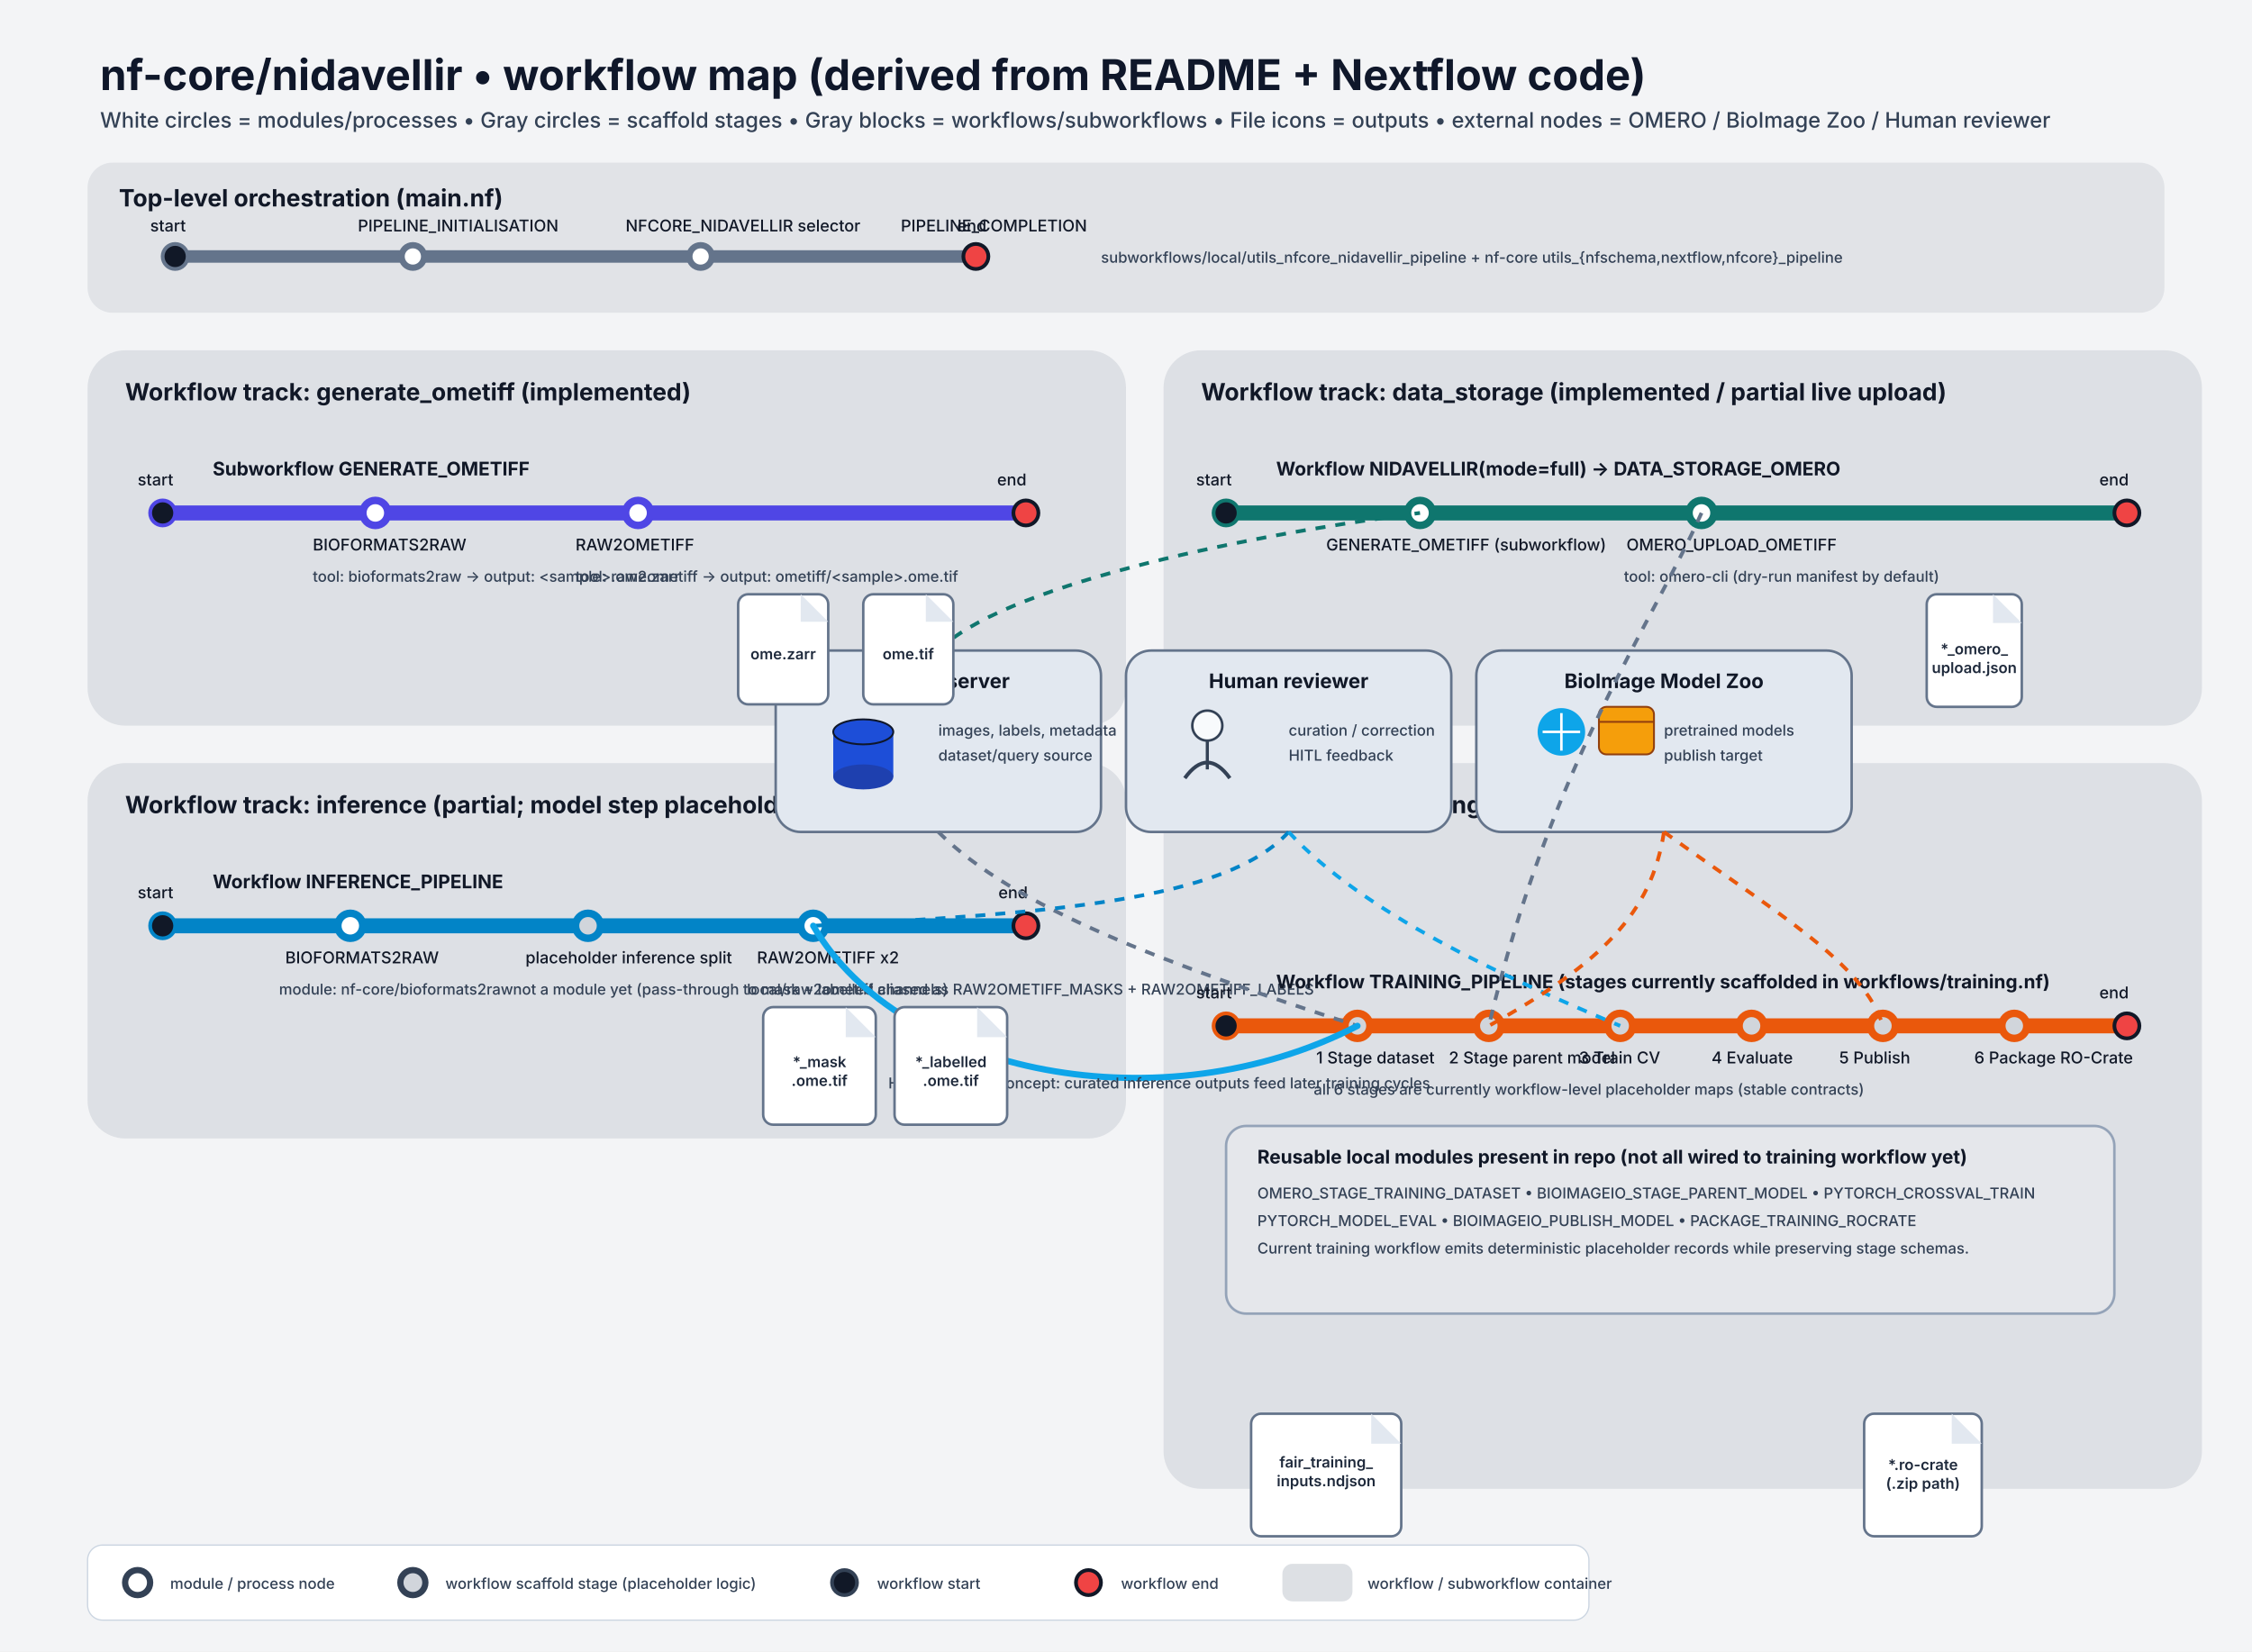
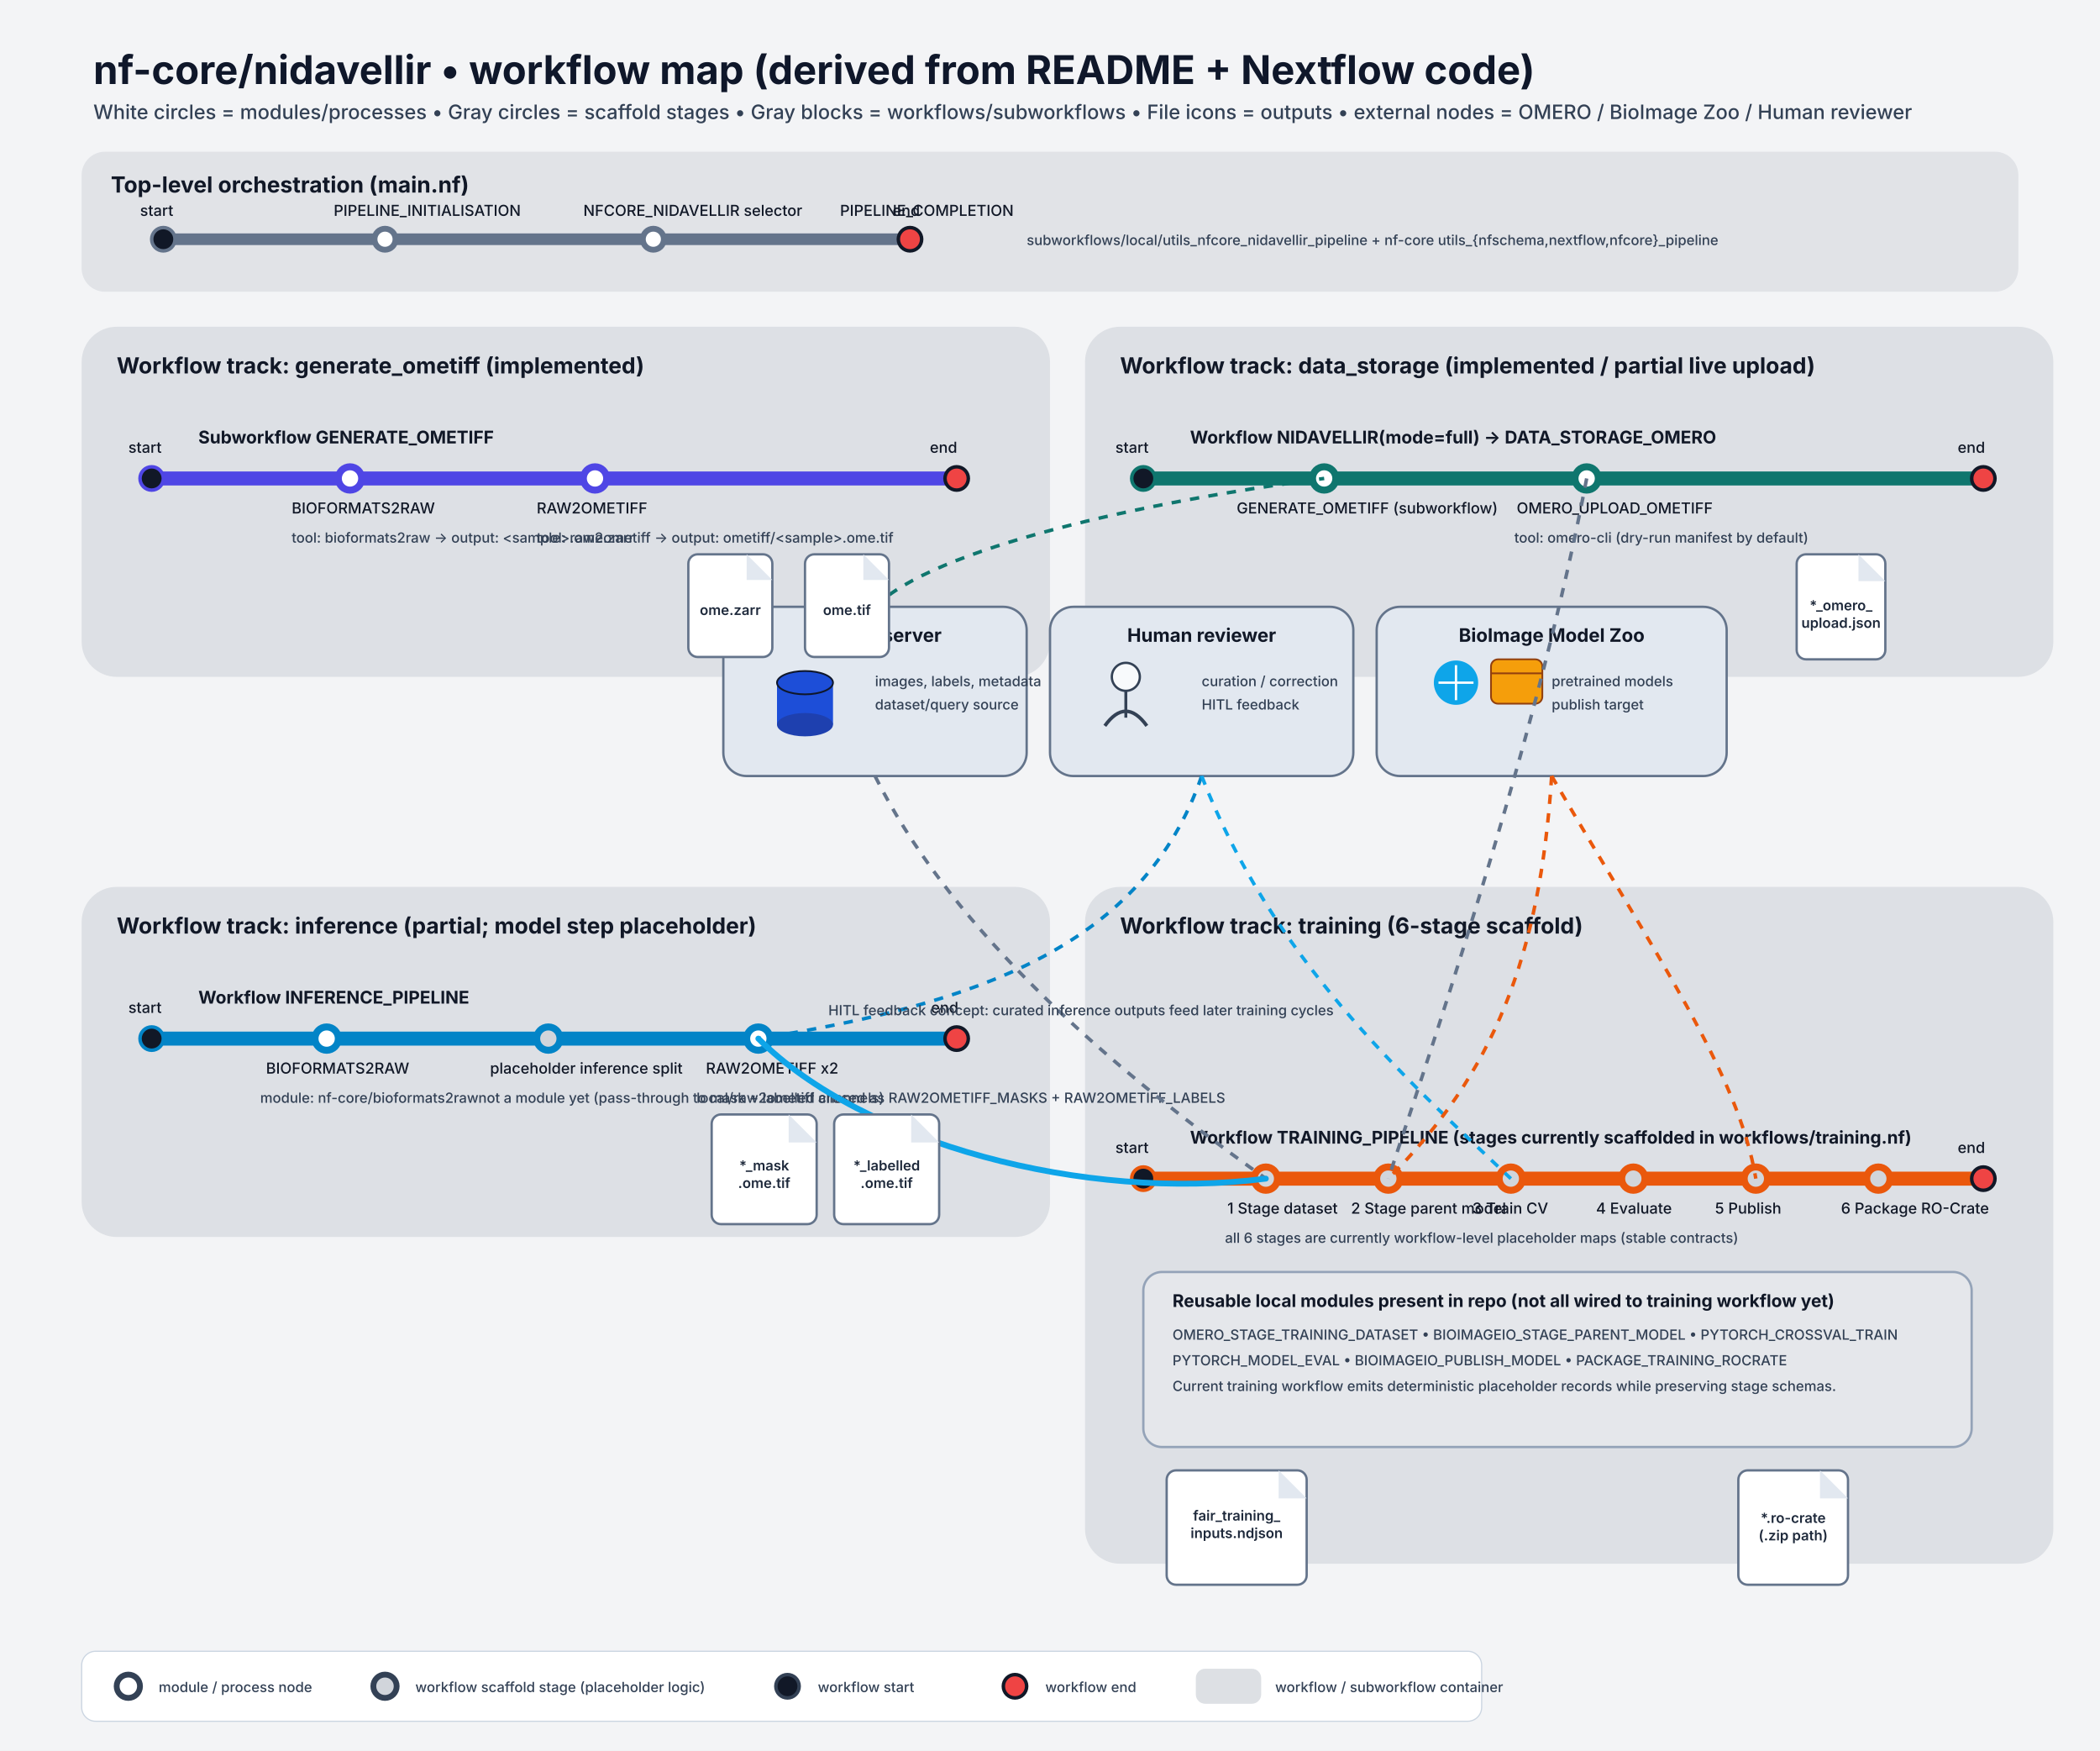
- <svg xmlns="http://www.w3.org/2000/svg" width="1800" height="1320" viewBox="0 0 1800 1320" fill="none" role="img" aria-labelledby="title desc">
+ <svg xmlns="http://www.w3.org/2000/svg" width="1800" height="1500" viewBox="0 0 1800 1500" fill="none" role="img" aria-labelledby="title desc">
  <defs>
    <style>
      .title { font: 700 34px 'Inter', 'Segoe UI', Arial, sans-serif; fill: #0f172a; }
      .subtitle { font: 500 17px 'Inter', 'Segoe UI', Arial, sans-serif; fill: #334155; }
      .workflow { font: 700 19px 'Inter', 'Segoe UI', Arial, sans-serif; fill: #111827; }
      .line-label { font: 700 15px 'Inter', 'Segoe UI', Arial, sans-serif; fill: #111827; }
      .station { font: 500 13px 'Inter', 'Segoe UI', Arial, sans-serif; fill: #111827; }
      .tiny { font: 500 12px 'Inter', 'Segoe UI', Arial, sans-serif; fill: #334155; }
      .file-label { font: 600 12px 'Inter', 'Segoe UI', Arial, sans-serif; fill: #1e293b; }
    </style>
  </defs>
-   <rect x="0" y="0" width="1800" height="1320" fill="#f3f4f6" />
+   <rect x="0" y="0" width="1800" height="1500" fill="#f3f4f6" />
  <text x="80" y="72" class="title">nf-core/nidavellir • workflow map (derived from README + Nextflow code)</text>
  <text x="80" y="102" class="subtitle">White circles = modules/processes • Gray circles = scaffold stages • Gray blocks = workflows/subworkflows • File icons = outputs • external nodes = OMERO / BioImage Zoo / Human reviewer</text>
  <rect x="70" y="130" width="1660" height="120" rx="20" fill="#d1d5db" opacity="0.55" />
  <text x="95" y="165" class="workflow">Top-level orchestration (main.nf)</text>
  <path d="M140 205 H780" stroke="#64748b" stroke-width="10" stroke-linecap="round" />
  <circle cx="140" cy="205" r="10" fill="#111827" stroke="#64748b" stroke-width="3" />
  <circle cx="330" cy="205" r="9" fill="white" stroke="#64748b" stroke-width="5" />
  <circle cx="560" cy="205" r="9" fill="white" stroke="#64748b" stroke-width="5" />
  <circle cx="780" cy="205" r="10" fill="#ef4444" stroke="#111827" stroke-width="3" />
  <text x="120" y="185" class="station">start</text>
  <text x="286" y="185" class="station">PIPELINE_INITIALISATION</text>
  <text x="500" y="185" class="station">NFCORE_NIDAVELLIR selector</text>
  <text x="720" y="185" class="station">PIPELINE_COMPLETION</text>
  <text x="765" y="185" class="station">end</text>
  <text x="880" y="210" class="tiny">subworkflows/local/utils_nfcore_nidavellir_pipeline + nf-core utils_{nfschema,nextflow,nfcore}_pipeline</text>
  <rect x="70" y="280" width="830" height="300" rx="30" fill="#d1d5db" opacity="0.65" />
  <text x="100" y="320" class="workflow">Workflow track: generate_ometiff (implemented)</text>
  <rect x="930" y="280" width="830" height="300" rx="30" fill="#d1d5db" opacity="0.65" />
  <text x="960" y="320" class="workflow">Workflow track: data_storage (implemented / partial live upload)</text>
-   <rect x="70" y="610" width="830" height="300" rx="30" fill="#d1d5db" opacity="0.65" />
-   <text x="100" y="650" class="workflow">Workflow track: inference (partial; model step placeholder)</text>
-   <rect x="930" y="610" width="830" height="580" rx="30" fill="#d1d5db" opacity="0.65" />
-   <text x="960" y="650" class="workflow">Workflow track: training (6-stage scaffold)</text>
+   <rect x="70" y="760" width="830" height="300" rx="30" fill="#d1d5db" opacity="0.65" />
+   <text x="100" y="800" class="workflow">Workflow track: inference (partial; model step placeholder)</text>
+   <rect x="930" y="760" width="830" height="580" rx="30" fill="#d1d5db" opacity="0.65" />
+   <text x="960" y="800" class="workflow">Workflow track: training (6-stage scaffold)</text>
  <path d="M130 410 H820" stroke="#4f46e5" stroke-width="12" stroke-linecap="round" />
  <text x="170" y="380" class="line-label">Subworkflow GENERATE_OMETIFF</text>
  <circle cx="130" cy="410" r="10" fill="#111827" stroke="#4f46e5" stroke-width="3" />
  <circle cx="300" cy="410" r="10" fill="white" stroke="#4f46e5" stroke-width="6" />
  <circle cx="510" cy="410" r="10" fill="white" stroke="#4f46e5" stroke-width="6" />
  <circle cx="820" cy="410" r="10" fill="#ef4444" stroke="#111827" stroke-width="3" />
  <text x="110" y="388" class="station">start</text>
  <text x="250" y="440" class="station">BIOFORMATS2RAW</text>
  <text x="460" y="440" class="station">RAW2OMETIFF</text>
  <text x="797" y="388" class="station">end</text>
  <text x="250" y="465" class="tiny">tool: bioformats2raw → output: &lt;sample&gt;.ome.zarr</text>
  <text x="460" y="465" class="tiny">tool: raw2ometiff → output: ometiff/&lt;sample&gt;.ome.tif</text>
  <path d="M980 410 H1700" stroke="#0f766e" stroke-width="12" stroke-linecap="round" />
  <text x="1020" y="380" class="line-label">Workflow NIDAVELLIR(mode=full) → DATA_STORAGE_OMERO</text>
  <circle cx="980" cy="410" r="10" fill="#111827" stroke="#0f766e" stroke-width="3" />
  <circle cx="1135" cy="410" r="10" fill="white" stroke="#0f766e" stroke-width="6" />
  <circle cx="1360" cy="410" r="10" fill="white" stroke="#0f766e" stroke-width="6" />
  <circle cx="1700" cy="410" r="10" fill="#ef4444" stroke="#111827" stroke-width="3" />
  <text x="956" y="388" class="station">start</text>
  <text x="1060" y="440" class="station">GENERATE_OMETIFF (subworkflow)</text>
  <text x="1300" y="440" class="station">OMERO_UPLOAD_OMETIFF</text>
  <text x="1678" y="388" class="station">end</text>
  <text x="1298" y="465" class="tiny">tool: omero-cli (dry-run manifest by default)</text>
-   <path d="M130 740 H820" stroke="#0284c7" stroke-width="12" stroke-linecap="round" />
-   <text x="170" y="710" class="line-label">Workflow INFERENCE_PIPELINE</text>
-   <circle cx="130" cy="740" r="10" fill="#111827" stroke="#0284c7" stroke-width="3" />
-   <circle cx="280" cy="740" r="10" fill="white" stroke="#0284c7" stroke-width="6" />
-   <circle cx="470" cy="740" r="10" fill="#d1d5db" stroke="#0284c7" stroke-width="6" />
-   <circle cx="650" cy="740" r="10" fill="white" stroke="#0284c7" stroke-width="6" />
-   <circle cx="820" cy="740" r="10" fill="#ef4444" stroke="#111827" stroke-width="3" />
-   <text x="110" y="718" class="station">start</text>
-   <text x="228" y="770" class="station">BIOFORMATS2RAW</text>
-   <text x="420" y="770" class="station">placeholder inference split</text>
-   <text x="605" y="770" class="station">RAW2OMETIFF x2</text>
-   <text x="798" y="718" class="station">end</text>
-   <text x="223" y="795" class="tiny">module: nf-core/bioformats2raw</text>
-   <text x="410" y="795" class="tiny">not a module yet (pass-through to mask + labelled channels)</text>
-   <text x="597" y="795" class="tiny">local/raw2ometiff aliased as RAW2OMETIFF_MASKS + RAW2OMETIFF_LABELS</text>
-   <path d="M980 820 H1700" stroke="#ea580c" stroke-width="12" stroke-linecap="round" />
-   <text x="1020" y="790" class="line-label">Workflow TRAINING_PIPELINE (stages currently scaffolded in workflows/training.nf)</text>
-   <circle cx="980" cy="820" r="10" fill="#111827" stroke="#ea580c" stroke-width="3" />
-   <circle cx="1085" cy="820" r="10" fill="#d1d5db" stroke="#ea580c" stroke-width="6" />
-   <circle cx="1190" cy="820" r="10" fill="#d1d5db" stroke="#ea580c" stroke-width="6" />
-   <circle cx="1295" cy="820" r="10" fill="#d1d5db" stroke="#ea580c" stroke-width="6" />
-   <circle cx="1400" cy="820" r="10" fill="#d1d5db" stroke="#ea580c" stroke-width="6" />
-   <circle cx="1505" cy="820" r="10" fill="#d1d5db" stroke="#ea580c" stroke-width="6" />
-   <circle cx="1610" cy="820" r="10" fill="#d1d5db" stroke="#ea580c" stroke-width="6" />
-   <circle cx="1700" cy="820" r="10" fill="#ef4444" stroke="#111827" stroke-width="3" />
-   <text x="956" y="798" class="station">start</text>
-   <text x="1052" y="850" class="station">1 Stage dataset</text>
-   <text x="1158" y="850" class="station">2 Stage parent model</text>
-   <text x="1262" y="850" class="station">3 Train CV</text>
-   <text x="1368" y="850" class="station">4 Evaluate</text>
-   <text x="1470" y="850" class="station">5 Publish</text>
-   <text x="1578" y="850" class="station">6 Package RO-Crate</text>
-   <text x="1678" y="798" class="station">end</text>
-   <text x="1050" y="875" class="tiny">all 6 stages are currently workflow-level placeholder maps (stable contracts)</text>
-   <rect x="980" y="900" width="710" height="150" rx="16" fill="#e5e7eb" stroke="#94a3b8" stroke-width="2" />
-   <text x="1005" y="930" class="line-label">Reusable local modules present in repo (not all wired to training workflow yet)</text>
-   <text x="1005" y="958" class="tiny">OMERO_STAGE_TRAINING_DATASET • BIOIMAGEIO_STAGE_PARENT_MODEL • PYTORCH_CROSSVAL_TRAIN</text>
-   <text x="1005" y="980" class="tiny">PYTORCH_MODEL_EVAL • BIOIMAGEIO_PUBLISH_MODEL • PACKAGE_TRAINING_ROCRATE</text>
-   <text x="1005" y="1002" class="tiny">Current training workflow emits deterministic placeholder records while preserving stage schemas.</text>
+   <path d="M130 890 H820" stroke="#0284c7" stroke-width="12" stroke-linecap="round" />
+   <text x="170" y="860" class="line-label">Workflow INFERENCE_PIPELINE</text>
+   <circle cx="130" cy="890" r="10" fill="#111827" stroke="#0284c7" stroke-width="3" />
+   <circle cx="280" cy="890" r="10" fill="white" stroke="#0284c7" stroke-width="6" />
+   <circle cx="470" cy="890" r="10" fill="#d1d5db" stroke="#0284c7" stroke-width="6" />
+   <circle cx="650" cy="890" r="10" fill="white" stroke="#0284c7" stroke-width="6" />
+   <circle cx="820" cy="890" r="10" fill="#ef4444" stroke="#111827" stroke-width="3" />
+   <text x="110" y="868" class="station">start</text>
+   <text x="228" y="920" class="station">BIOFORMATS2RAW</text>
+   <text x="420" y="920" class="station">placeholder inference split</text>
+   <text x="605" y="920" class="station">RAW2OMETIFF x2</text>
+   <text x="798" y="868" class="station">end</text>
+   <text x="223" y="945" class="tiny">module: nf-core/bioformats2raw</text>
+   <text x="410" y="945" class="tiny">not a module yet (pass-through to mask + labelled channels)</text>
+   <text x="597" y="945" class="tiny">local/raw2ometiff aliased as RAW2OMETIFF_MASKS + RAW2OMETIFF_LABELS</text>
+   <path d="M980 1010 H1700" stroke="#ea580c" stroke-width="12" stroke-linecap="round" />
+   <text x="1020" y="980" class="line-label">Workflow TRAINING_PIPELINE (stages currently scaffolded in workflows/training.nf)</text>
+   <circle cx="980" cy="1010" r="10" fill="#111827" stroke="#ea580c" stroke-width="3" />
+   <circle cx="1085" cy="1010" r="10" fill="#d1d5db" stroke="#ea580c" stroke-width="6" />
+   <circle cx="1190" cy="1010" r="10" fill="#d1d5db" stroke="#ea580c" stroke-width="6" />
+   <circle cx="1295" cy="1010" r="10" fill="#d1d5db" stroke="#ea580c" stroke-width="6" />
+   <circle cx="1400" cy="1010" r="10" fill="#d1d5db" stroke="#ea580c" stroke-width="6" />
+   <circle cx="1505" cy="1010" r="10" fill="#d1d5db" stroke="#ea580c" stroke-width="6" />
+   <circle cx="1610" cy="1010" r="10" fill="#d1d5db" stroke="#ea580c" stroke-width="6" />
+   <circle cx="1700" cy="1010" r="10" fill="#ef4444" stroke="#111827" stroke-width="3" />
+   <text x="956" y="988" class="station">start</text>
+   <text x="1052" y="1040" class="station">1 Stage dataset</text>
+   <text x="1158" y="1040" class="station">2 Stage parent model</text>
+   <text x="1262" y="1040" class="station">3 Train CV</text>
+   <text x="1368" y="1040" class="station">4 Evaluate</text>
+   <text x="1470" y="1040" class="station">5 Publish</text>
+   <text x="1578" y="1040" class="station">6 Package RO-Crate</text>
+   <text x="1678" y="988" class="station">end</text>
+   <text x="1050" y="1065" class="tiny">all 6 stages are currently workflow-level placeholder maps (stable contracts)</text>
+   <rect x="980" y="1090" width="710" height="150" rx="16" fill="#e5e7eb" stroke="#94a3b8" stroke-width="2" />
+   <text x="1005" y="1120" class="line-label">Reusable local modules present in repo (not all wired to training workflow yet)</text>
+   <text x="1005" y="1148" class="tiny">OMERO_STAGE_TRAINING_DATASET • BIOIMAGEIO_STAGE_PARENT_MODEL • PYTORCH_CROSSVAL_TRAIN</text>
+   <text x="1005" y="1170" class="tiny">PYTORCH_MODEL_EVAL • BIOIMAGEIO_PUBLISH_MODEL • PACKAGE_TRAINING_ROCRATE</text>
+   <text x="1005" y="1192" class="tiny">Current training workflow emits deterministic placeholder records while preserving stage schemas.</text>
  <rect x="620" y="520" width="260" height="145" rx="20" fill="#e2e8f0" stroke="#64748b" stroke-width="2" />
  <text x="750" y="550" text-anchor="middle" class="workflow" style="font-size:16px;">OMERO server</text>
  <ellipse cx="690" cy="585" rx="24" ry="10" fill="#1d4ed8" />
  <rect x="666" y="585" width="48" height="36" fill="#1d4ed8" />
  <ellipse cx="690" cy="621" rx="24" ry="10" fill="#1e40af" />
  <ellipse cx="690" cy="585" rx="24" ry="10" fill="none" stroke="#0f172a" stroke-width="1.5" />
  <text x="750" y="588" class="tiny">images, labels, metadata</text>
  <text x="750" y="608" class="tiny">dataset/query source</text>
  <rect x="900" y="520" width="260" height="145" rx="20" fill="#e2e8f0" stroke="#64748b" stroke-width="2" />
  <text x="1030" y="550" text-anchor="middle" class="workflow" style="font-size:16px;">Human reviewer</text>
  <circle cx="965" cy="580" r="12" fill="#f8fafc" stroke="#334155" stroke-width="2" />
  <path d="M947 622 Q965 597 983 622" fill="none" stroke="#334155" stroke-width="3" />
  <line x1="965" y1="592" x2="965" y2="615" stroke="#334155" stroke-width="2.5" />
  <text x="1030" y="588" class="tiny">curation / correction</text>
  <text x="1030" y="608" class="tiny">HITL feedback</text>
  <rect x="1180" y="520" width="300" height="145" rx="20" fill="#e2e8f0" stroke="#64748b" stroke-width="2" />
  <text x="1330" y="550" text-anchor="middle" class="workflow" style="font-size:16px;">BioImage Model Zoo</text>
  <circle cx="1248" cy="585" r="19" fill="#0ea5e9" />
  <path d="M1233 585 H1263 M1248 570 V600" stroke="white" stroke-width="2" />
  <rect x="1278" y="565" width="44" height="38" rx="6" fill="#f59e0b" stroke="#92400e" stroke-width="1.5" />
  <path d="M1278 577 H1322" stroke="#92400e" stroke-width="1.5" />
  <text x="1330" y="588" class="tiny">pretrained models</text>
  <text x="1330" y="608" class="tiny">publish target</text>
  <path d="M750 520 C800 470, 980 430, 1135 410" stroke="#0f766e" stroke-width="3" fill="none" stroke-dasharray="8 8" />
-   <path d="M750 665 C810 725, 930 770, 1085 820" stroke="#64748b" stroke-width="3" fill="none" stroke-dasharray="8 8" />
-   <path d="M1030 665 C980 720, 840 730, 650 740" stroke="#0284c7" stroke-width="3" fill="none" stroke-dasharray="8 8" />
-   <path d="M1030 665 C1090 730, 1200 780, 1295 820" stroke="#0ea5e9" stroke-width="3" fill="none" stroke-dasharray="8 8" />
-   <path d="M1330 665 C1320 730, 1280 770, 1190 820" stroke="#ea580c" stroke-width="3" fill="none" stroke-dasharray="8 8" />
-   <path d="M1330 665 C1420 730, 1490 770, 1505 820" stroke="#ea580c" stroke-width="3" fill="none" stroke-dasharray="8 8" />
-   <path d="M1360 410 C1320 500, 1240 610, 1190 820" stroke="#64748b" stroke-width="3" fill="none" stroke-dasharray="8 8" />
-   <path d="M650 740 C720 860, 930 900, 1085 820" stroke="#0ea5e9" stroke-width="5" fill="none" stroke-linecap="round" />
+   <path d="M750 665 C810 785, 930 900, 1085 1010" stroke="#64748b" stroke-width="3" fill="none" stroke-dasharray="8 8" />
+   <path d="M1030 665 C980 810, 840 860, 650 890" stroke="#0284c7" stroke-width="3" fill="none" stroke-dasharray="8 8" />
+   <path d="M1030 665 C1090 820, 1200 920, 1295 1010" stroke="#0ea5e9" stroke-width="3" fill="none" stroke-dasharray="8 8" />
+   <path d="M1330 665 C1320 820, 1280 920, 1190 1010" stroke="#ea580c" stroke-width="3" fill="none" stroke-dasharray="8 8" />
+   <path d="M1330 665 C1420 820, 1490 920, 1505 1010" stroke="#ea580c" stroke-width="3" fill="none" stroke-dasharray="8 8" />
+   <path d="M1360 410 C1320 620, 1240 860, 1190 1010" stroke="#64748b" stroke-width="3" fill="none" stroke-dasharray="8 8" />
+   <path d="M650 890 C740 980, 930 1030, 1085 1010" stroke="#0ea5e9" stroke-width="5" fill="none" stroke-linecap="round" />
  <text x="710" y="870" class="tiny">HITL feedback concept: curated inference outputs feed later training cycles</text>
  <g transform="translate(590 475)">
    <rect x="0" y="0" width="72" height="88" rx="8" fill="#ffffff" stroke="#64748b" stroke-width="2" />
    <path d="M50 0 L72 22 L50 22 Z" fill="#e2e8f0" />
    <text x="36" y="52" text-anchor="middle" class="file-label">ome.zarr</text>
  </g>
  <g transform="translate(690 475)">
    <rect x="0" y="0" width="72" height="88" rx="8" fill="#ffffff" stroke="#64748b" stroke-width="2" />
    <path d="M50 0 L72 22 L50 22 Z" fill="#e2e8f0" />
    <text x="36" y="52" text-anchor="middle" class="file-label">ome.tif</text>
  </g>
  <g transform="translate(1540 475)">
    <rect x="0" y="0" width="76" height="90" rx="8" fill="#ffffff" stroke="#64748b" stroke-width="2" />
    <path d="M53 0 L76 23 L53 23 Z" fill="#e2e8f0" />
    <text x="38" y="48" text-anchor="middle" class="file-label">*_omero_</text>
    <text x="38" y="63" text-anchor="middle" class="file-label">upload.json</text>
  </g>
-   <g transform="translate(610 805)">
+   <g transform="translate(610 955)">
    <rect x="0" y="0" width="90" height="94" rx="8" fill="#ffffff" stroke="#64748b" stroke-width="2" />
    <path d="M66 0 L90 24 L66 24 Z" fill="#e2e8f0" />
    <text x="45" y="48" text-anchor="middle" class="file-label">*_mask</text>
    <text x="45" y="63" text-anchor="middle" class="file-label">.ome.tif</text>
  </g>
-   <g transform="translate(715 805)">
+   <g transform="translate(715 955)">
    <rect x="0" y="0" width="90" height="94" rx="8" fill="#ffffff" stroke="#64748b" stroke-width="2" />
    <path d="M66 0 L90 24 L66 24 Z" fill="#e2e8f0" />
    <text x="45" y="48" text-anchor="middle" class="file-label">*_labelled</text>
    <text x="45" y="63" text-anchor="middle" class="file-label">.ome.tif</text>
  </g>
-   <g transform="translate(1490 1130)">
+   <g transform="translate(1490 1260)">
    <rect x="0" y="0" width="94" height="98" rx="8" fill="#ffffff" stroke="#64748b" stroke-width="2" />
    <path d="M70 0 L94 24 L70 24 Z" fill="#e2e8f0" />
    <text x="47" y="45" text-anchor="middle" class="file-label">*.ro-crate</text>
    <text x="47" y="60" text-anchor="middle" class="file-label">(.zip path)</text>
  </g>
-   <g transform="translate(1000 1130)">
+   <g transform="translate(1000 1260)">
    <rect x="0" y="0" width="120" height="98" rx="8" fill="#ffffff" stroke="#64748b" stroke-width="2" />
    <path d="M96 0 L120 24 L96 24 Z" fill="#e2e8f0" />
    <text x="60" y="43" text-anchor="middle" class="file-label">fair_training_</text>
    <text x="60" y="58" text-anchor="middle" class="file-label">inputs.ndjson</text>
  </g>
-   <rect x="70" y="1235" width="1200" height="60" rx="12" fill="#ffffff" stroke="#cbd5e1" />
-   <circle cx="110" cy="1265" r="10" fill="white" stroke="#334155" stroke-width="5" />
-   <text x="136" y="1270" class="tiny">module / process node</text>
-   <circle cx="330" cy="1265" r="10" fill="#d1d5db" stroke="#334155" stroke-width="5" />
-   <text x="356" y="1270" class="tiny">workflow scaffold stage (placeholder logic)</text>
-   <circle cx="675" cy="1265" r="10" fill="#111827" stroke="#334155" stroke-width="3" />
-   <text x="701" y="1270" class="tiny">workflow start</text>
-   <circle cx="870" cy="1265" r="10" fill="#ef4444" stroke="#111827" stroke-width="3" />
-   <text x="896" y="1270" class="tiny">workflow end</text>
-   <rect x="1025" y="1250" width="56" height="30" rx="8" fill="#d1d5db" opacity="0.75" />
-   <text x="1093" y="1270" class="tiny">workflow / subworkflow container</text>
+   <rect x="70" y="1415" width="1200" height="60" rx="12" fill="#ffffff" stroke="#cbd5e1" />
+   <circle cx="110" cy="1445" r="10" fill="white" stroke="#334155" stroke-width="5" />
+   <text x="136" y="1450" class="tiny">module / process node</text>
+   <circle cx="330" cy="1445" r="10" fill="#d1d5db" stroke="#334155" stroke-width="5" />
+   <text x="356" y="1450" class="tiny">workflow scaffold stage (placeholder logic)</text>
+   <circle cx="675" cy="1445" r="10" fill="#111827" stroke="#334155" stroke-width="3" />
+   <text x="701" y="1450" class="tiny">workflow start</text>
+   <circle cx="870" cy="1445" r="10" fill="#ef4444" stroke="#111827" stroke-width="3" />
+   <text x="896" y="1450" class="tiny">workflow end</text>
+   <rect x="1025" y="1430" width="56" height="30" rx="8" fill="#d1d5db" opacity="0.75" />
+   <text x="1093" y="1450" class="tiny">workflow / subworkflow container</text>
</svg>
